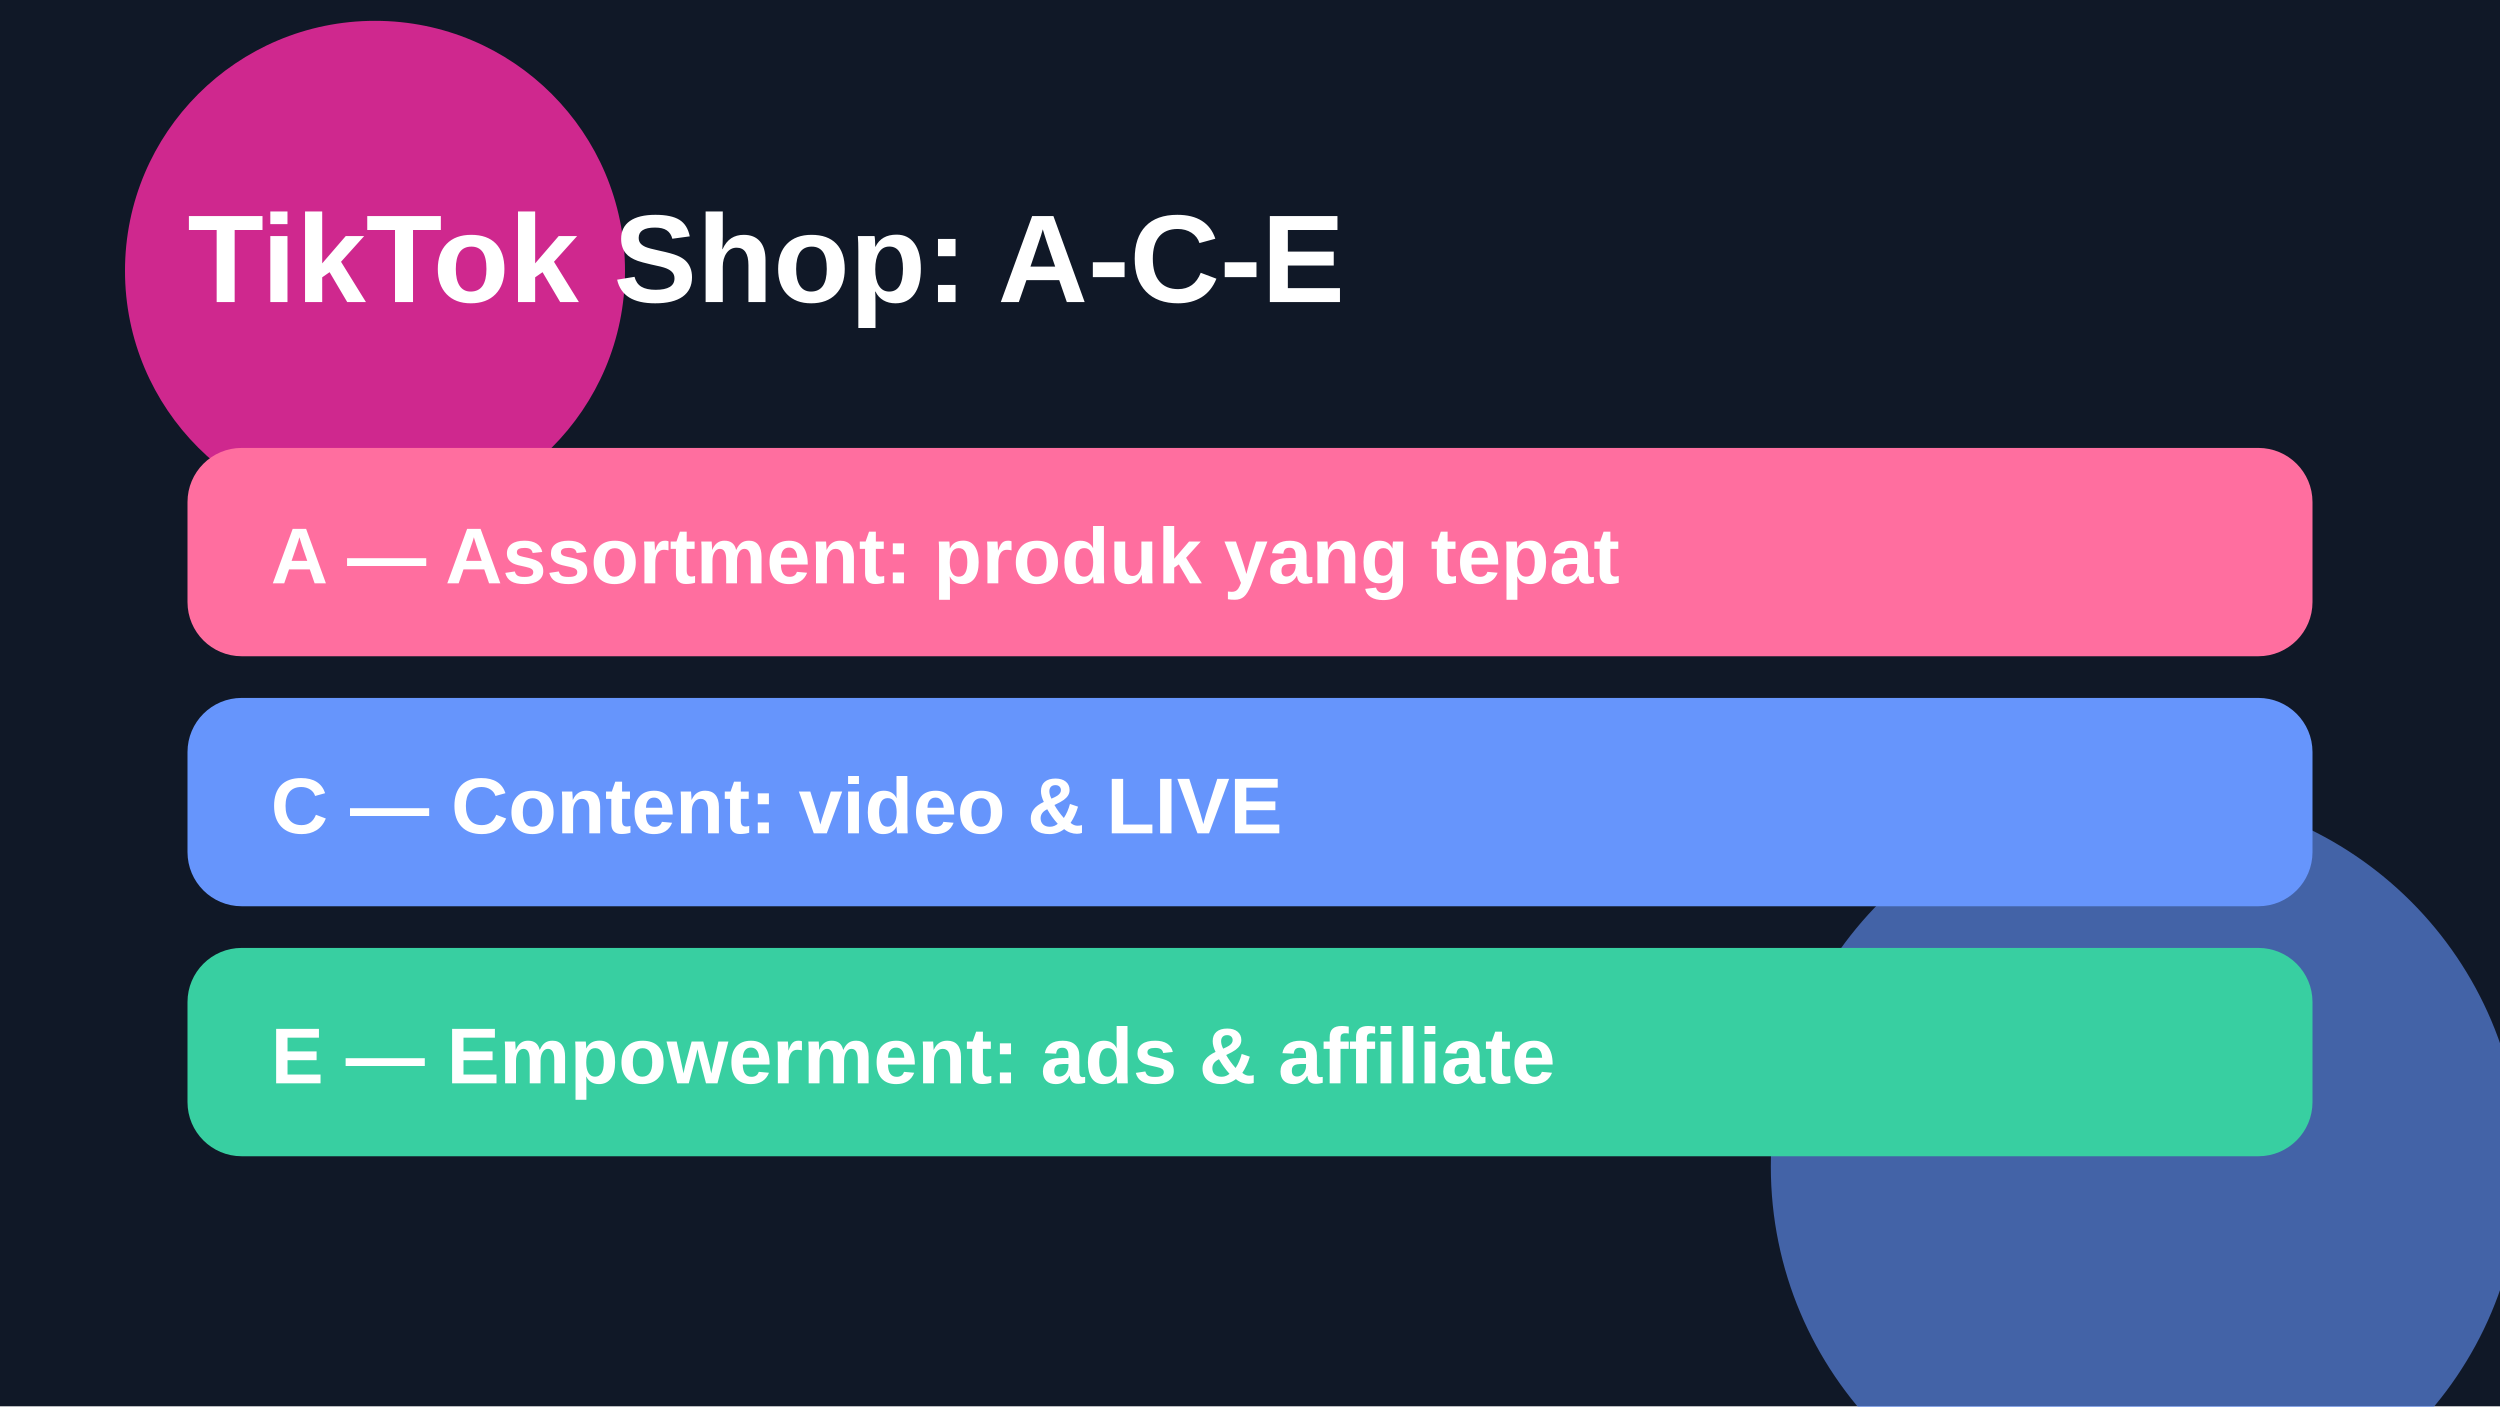
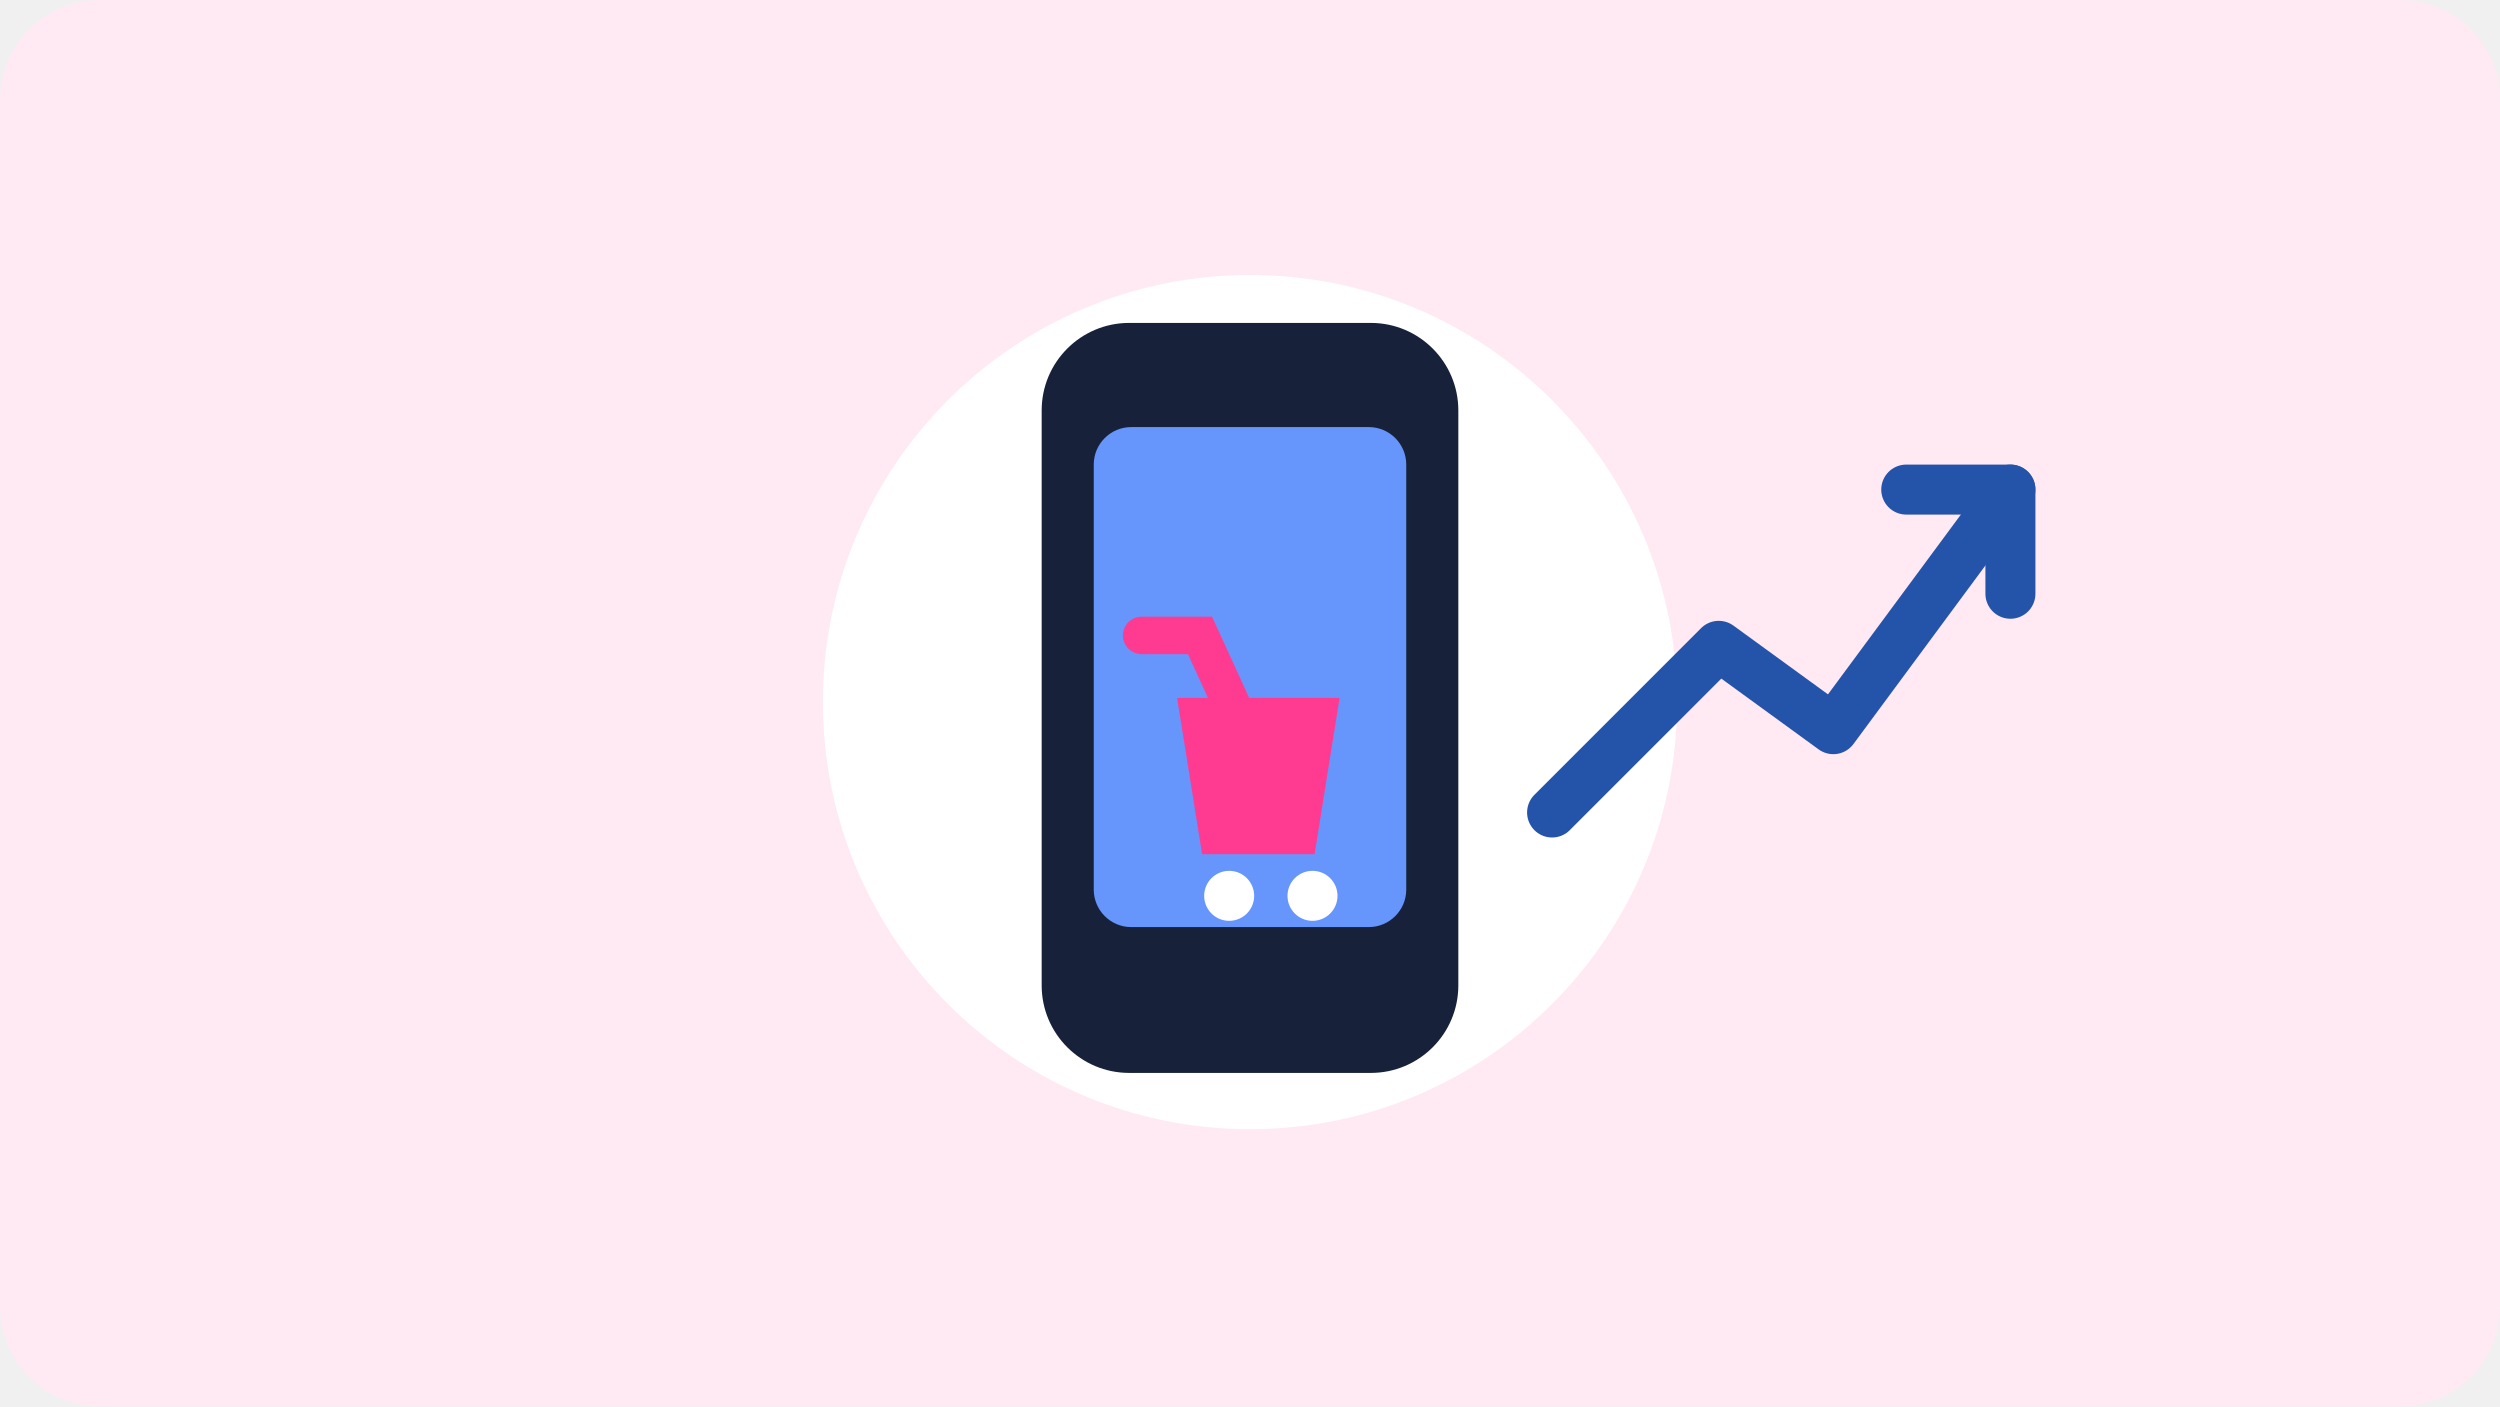
- <svg xmlns="http://www.w3.org/2000/svg" width="1200" height="675">
-   <rect width="1200" height="675" fill="#101827" />
-   <circle cx="180" cy="130" r="120" fill="#ff2ca8" opacity=".8" />
-   <circle cx="1030" cy="560" r="180" fill="#6695fc" opacity=".6" />
-   <text x="90" y="145" font-family="Arial" font-size="60" font-weight="800" fill="#fff">TikTok Shop: A-C-E</text>
-   <rect x="90" y="215" width="1020" height="100" rx="26" fill="#ff6e9f" />
-   <text x="130" y="280" font-family="Arial" font-size="38" font-weight="800" fill="#fff">A — Assortment: produk yang tepat</text>
-   <rect x="90" y="335" width="1020" height="100" rx="26" fill="#6695fc" />
-   <text x="130" y="400" font-family="Arial" font-size="38" font-weight="800" fill="#fff">C — Content: video &amp; LIVE</text>
-   <rect x="90" y="455" width="1020" height="100" rx="26" fill="#38cfa1" />
-   <text x="130" y="520" font-family="Arial" font-size="38" font-weight="800" fill="#fff">E — Empowerment: ads &amp; affiliate</text>
+ <svg xmlns="http://www.w3.org/2000/svg" viewBox="0 0 1200 675">
+   <rect width="1200" height="675" rx="48" fill="#FFEAF3" />
+   <circle cx="600" cy="337" r="205" fill="#fff" />
+   <rect x="500" y="155" width="200" height="360" rx="42" fill="#17223A" />
+   <rect x="525" y="205" width="150" height="240" rx="18" fill="#6695FC" />
+   <path d="M565 335h78l-12 75h-54z" fill="#FF3B91" />
+   <path d="M548 305h28l16 35" fill="none" stroke="#FF3B91" stroke-width="18" stroke-linecap="round" />
+   <circle cx="590" cy="430" r="12" fill="#fff" />
+   <circle cx="630" cy="430" r="12" fill="#fff" />
+   <path d="M745 390l80-80 55 40 85-115" fill="none" stroke="#2453AA" stroke-width="24" stroke-linecap="round" stroke-linejoin="round" />
+   <path d="M915 235h50v50" fill="none" stroke="#2453AA" stroke-width="24" stroke-linecap="round" stroke-linejoin="round" />
</svg>
